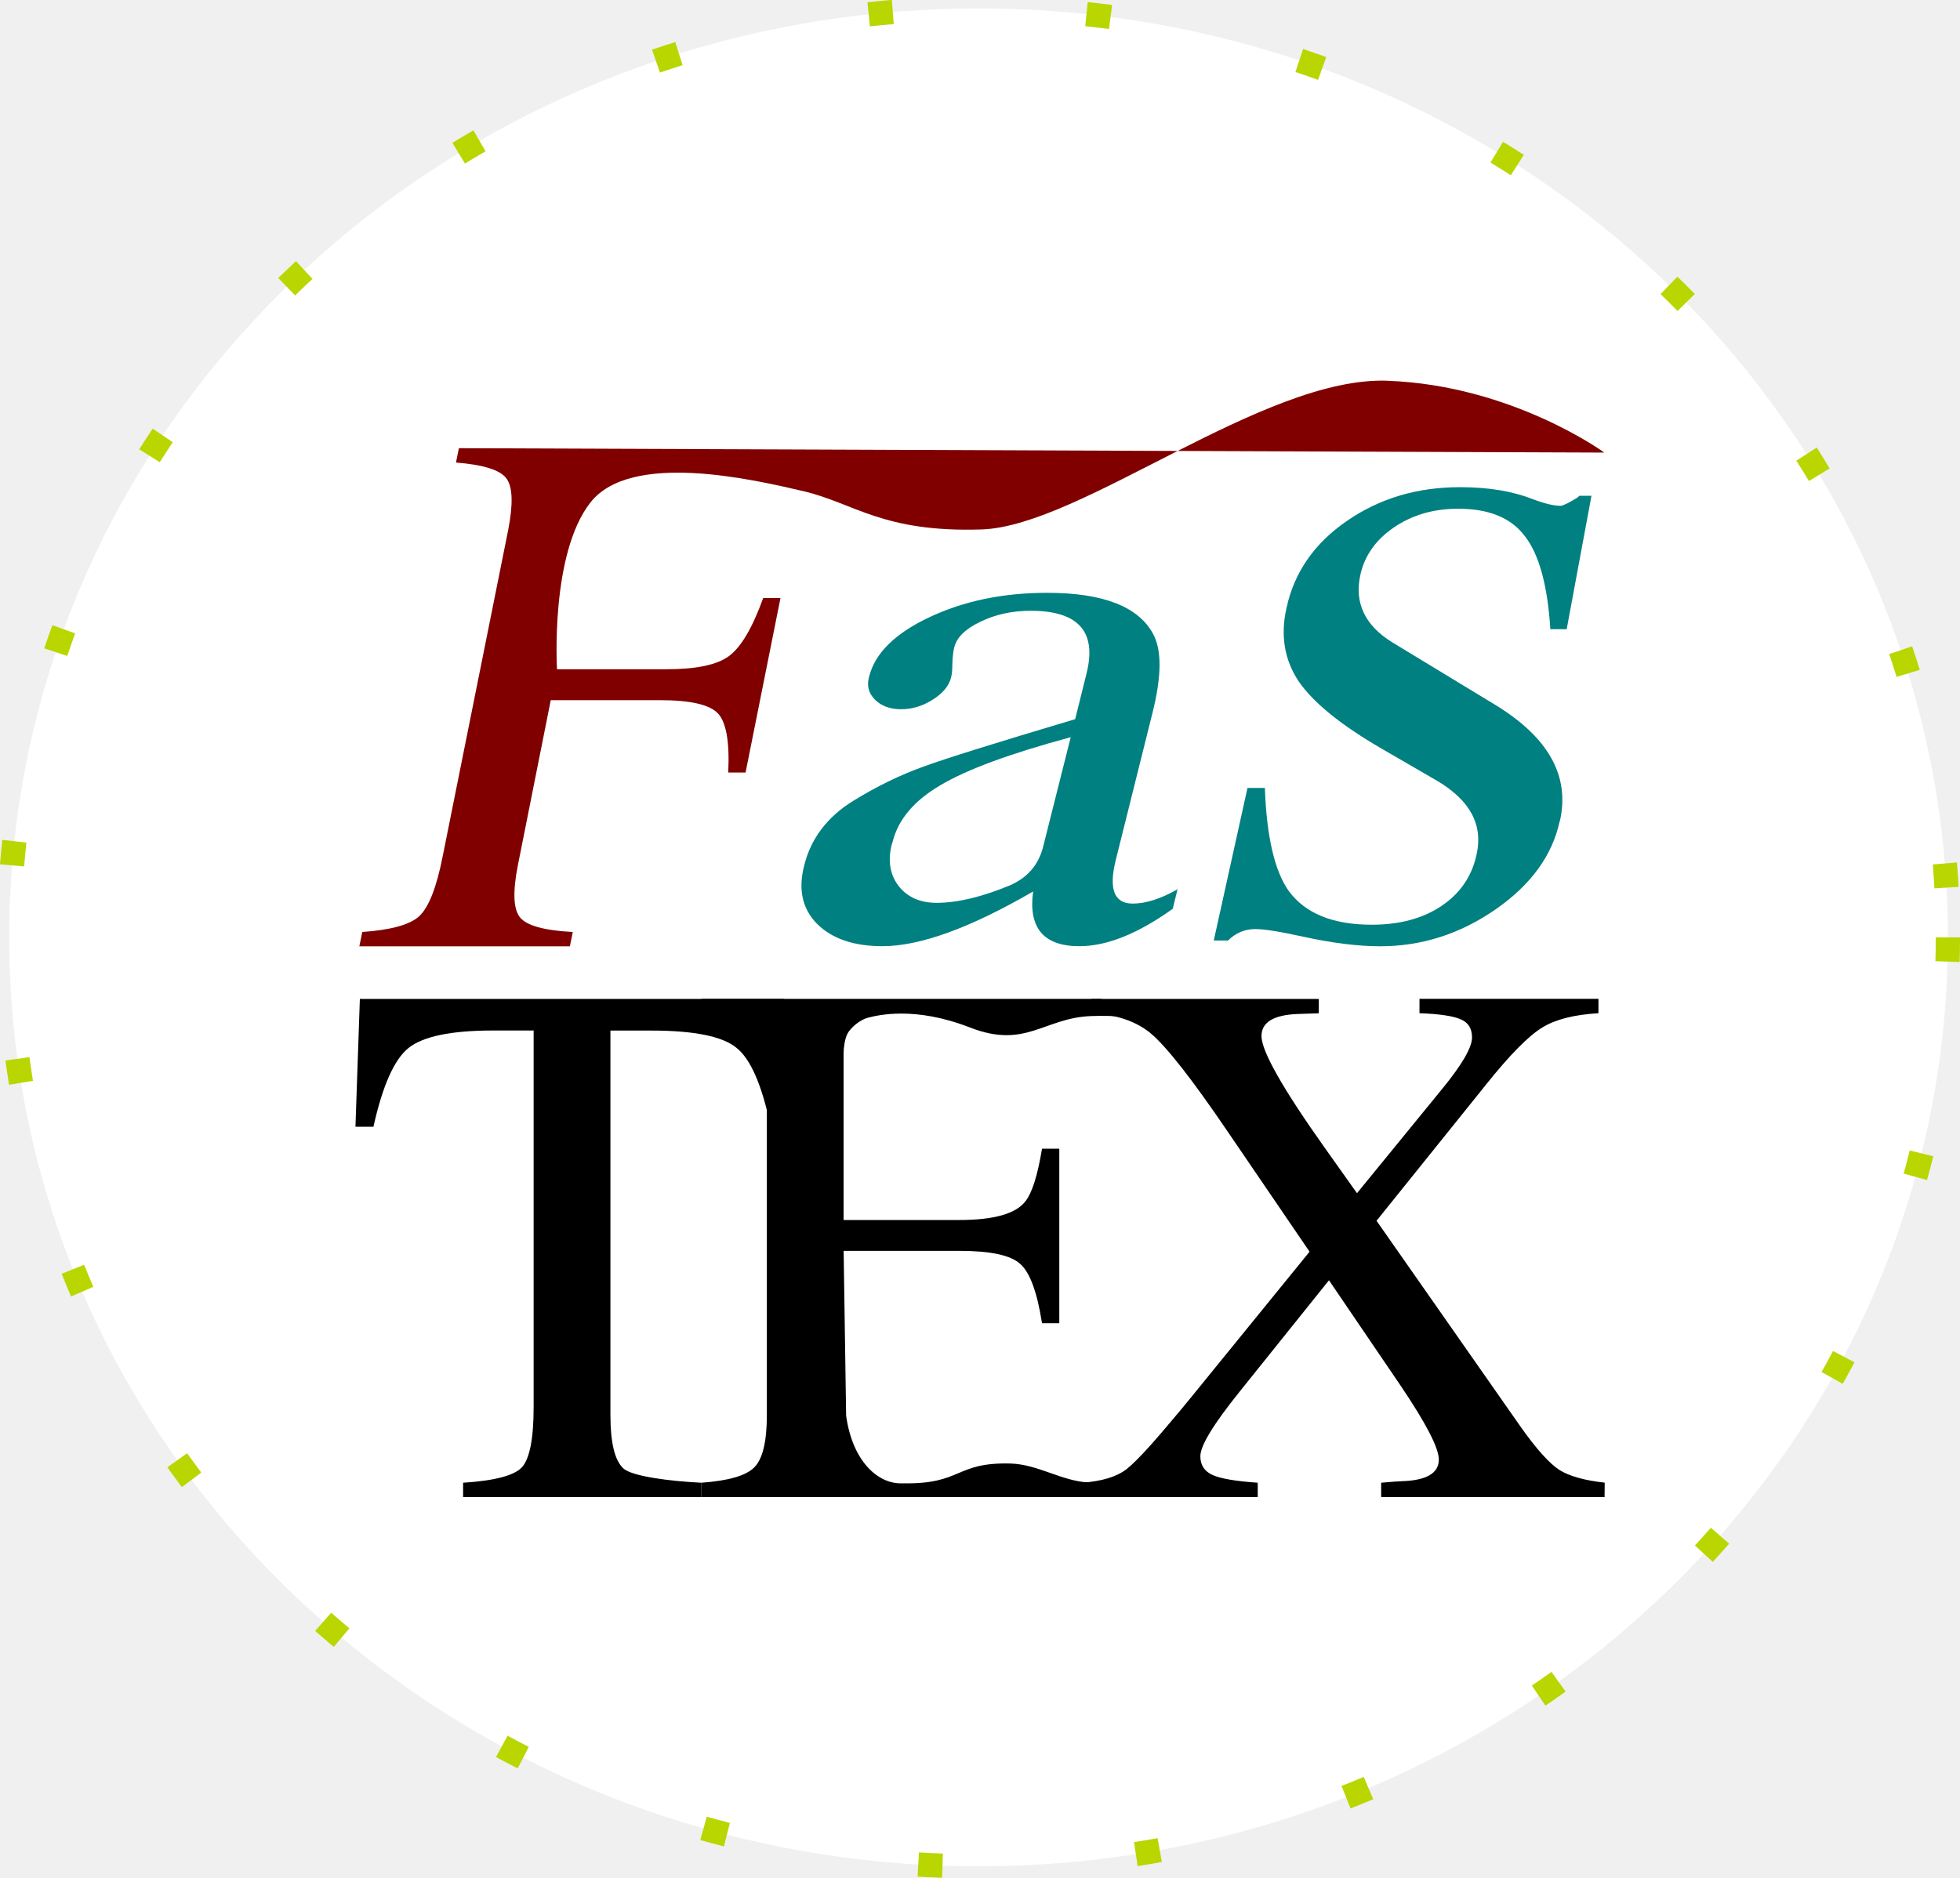
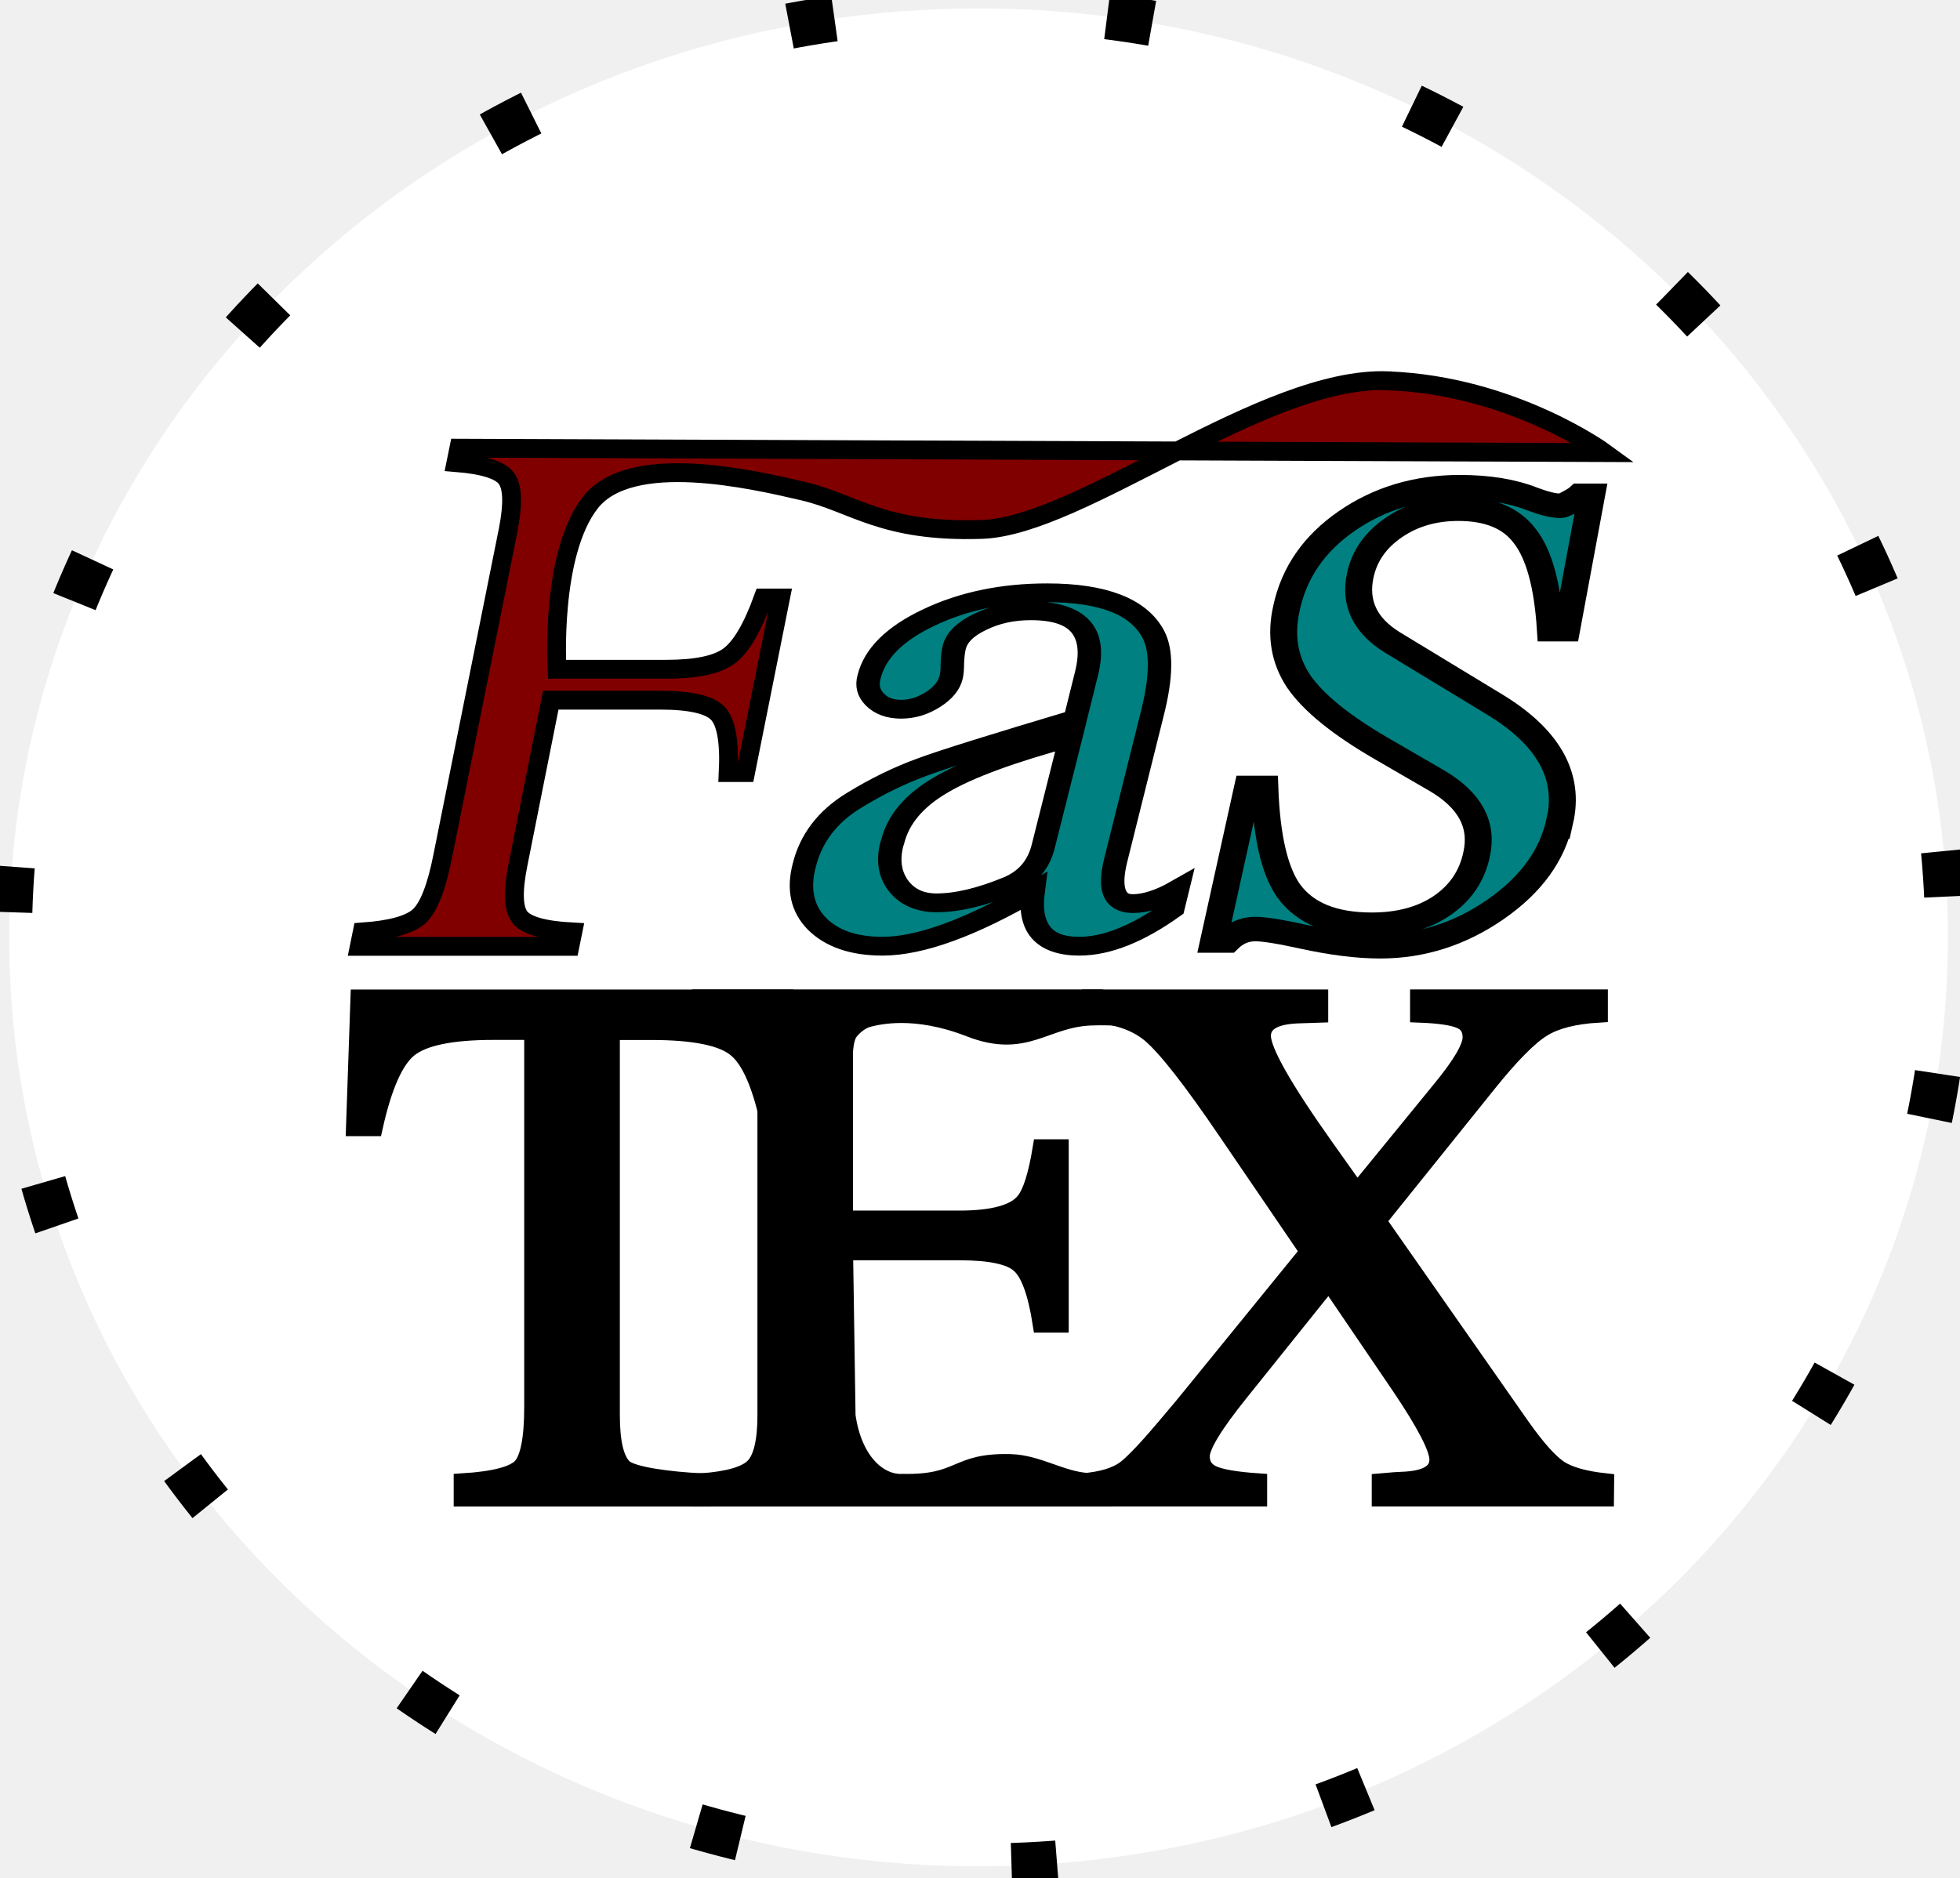
- <svg xmlns="http://www.w3.org/2000/svg" width="27.566mm" height="26.414mm" viewBox="0 0 27.566 26.414" version="1.1" id="svg8">
+ <svg xmlns="http://www.w3.org/2000/svg" id="svg8" version="1.1" viewBox="0 0 27.566 26.414" height="26.414mm" width="27.566mm">
  <defs id="defs2">
    </defs>
-   <g transform="translate(-28.35245,-129.2974)" id="layer1">
+   <g id="layer1" transform="translate(-28.35245,-129.2974)">
    <g id="g2020">
-       <g id="g863">
-         <g id="g861">
-           <ellipse ry="13.068" rx="13.633" cy="142.484" cx="42.115" id="path1025" style="fill:#ffffff;fill-opacity:1;stroke:#b9d600;stroke-width:0.341;stroke-miterlimit:4;stroke-dasharray:0.341, 2.728;stroke-dashoffset:0;stroke-opacity:1" />
-           <g transform="translate(0.2025051,0.7479522)" id="g2044">
-             <g aria-label="F" id="text835" style="font-size:10.583px;line-height:1.25;font-family:Nakula;-inkscape-font-specification:'Nakula, Normal';fill:#800000;stroke-width:0.265" transform="translate(0.7289107,4.233333)">
-               <path d="m 46.94,129.672 c -1.75,-0.066 -4.313,2.045 -5.711,2.092 -1.398,0.046 -1.795,-0.372 -2.512,-0.539 -0.717,-0.167 -2.423,-0.564 -2.992,0.16 -0.569,0.724 -0.47,2.346 -0.47,2.346 h 1.535 c 0.424,0 0.718,-0.062 0.884,-0.186 0.169,-0.124 0.329,-0.396 0.481,-0.816 h 0.243 l -0.491,2.455 H 37.663 c 0.021,-0.431 -0.028,-0.708 -0.145,-0.832 -0.117,-0.124 -0.389,-0.186 -0.816,-0.186 h -1.535 l -0.46,2.31 c -0.076,0.379 -0.067,0.627 0.026,0.744 0.093,0.117 0.341,0.186 0.744,0.207 l -0.041,0.202 h -2.961 l 0.041,-0.202 c 0.403,-0.028 0.67,-0.102 0.801,-0.222 0.134,-0.124 0.245,-0.407 0.331,-0.847 l 0.92,-4.584 c 0.072,-0.369 0.064,-0.612 -0.026,-0.729 -0.086,-0.117 -0.322,-0.191 -0.708,-0.222 l 0.041,-0.202 16.11,0.062 c 0,0 -1.294,-0.945 -3.044,-1.01 z" style="font-style:italic;fill:#800000;stroke-width:0.265" id="path859" />
-             </g>
-             <g style="font-size:11.813px;line-height:1.25;font-family:Nakula;-inkscape-font-specification:'Nakula, Normal';fill:#008080;stroke-width:0.295" id="text839" transform="scale(1.116218,0.8958825)" aria-label="a">
-               <path id="path2022" style="font-style:italic;fill:#008080;stroke-width:0.295" d="m 39.996,157.759 q -0.658,0.588 -1.177,0.588 -0.675,0 -0.583,-0.859 -1.188,0.859 -1.898,0.859 -0.542,0 -0.825,-0.352 -0.277,-0.352 -0.162,-0.911 0.127,-0.646 0.629,-1.027 0.438,-0.335 0.877,-0.531 0.404,-0.185 1.909,-0.744 l 0.144,-0.721 q 0.196,-0.981 -0.704,-0.981 -0.352,0 -0.635,0.173 -0.283,0.167 -0.329,0.404 -0.017,0.081 -0.023,0.242 0,0.156 -0.017,0.231 -0.04,0.196 -0.231,0.346 -0.19,0.15 -0.398,0.15 -0.208,0 -0.329,-0.15 -0.121,-0.15 -0.075,-0.358 0.11,-0.554 0.756,-0.934 0.652,-0.386 1.488,-0.386 1.061,0 1.338,0.652 0.162,0.381 -0.012,1.24 l -0.461,2.302 q -0.138,0.686 0.213,0.686 0.248,0 0.565,-0.225 z m -1.632,-0.981 0.346,-1.713 q -1.148,0.386 -1.644,0.756 -0.496,0.363 -0.6,0.888 l -0.012,0.046 q -0.075,0.381 0.087,0.646 0.167,0.265 0.479,0.265 0.392,0 0.917,-0.271 0.34,-0.179 0.427,-0.617 z" />
-             </g>
-             <g aria-label="T" id="text843" style="font-size:10.583px;line-height:1.25;font-family:Nakula;-inkscape-font-specification:'Nakula, Normal';stroke-width:0.265" transform="translate(0.5291667,3.704167)">
-               <path d="m 38.713,140.697 h -0.253 c -0.121,-0.582 -0.281,-0.953 -0.481,-1.111 -0.196,-0.162 -0.596,-0.243 -1.199,-0.243 H 36.206 v 5.41 c 0,0.386 0.06,0.636 0.181,0.749 0.124,0.114 0.665,0.181 1.099,0.202 v 0.202 h -3.352 v -0.202 c 0.441,-0.028 0.717,-0.1 0.827,-0.217 0.11,-0.121 0.165,-0.405 0.165,-0.853 v -5.292 h -0.568 c -0.593,0 -0.99,0.083 -1.194,0.248 -0.2,0.162 -0.363,0.531 -0.491,1.106 h -0.253 l 0.062,-1.798 h 5.969 z" style="stroke-width:0.265" id="path853" />
-             </g>
-             <g aria-label="E" id="text847" style="font-size:10.583px;line-height:1.25;font-family:Nakula;-inkscape-font-specification:'Nakula, Normal';stroke-width:0.265" transform="translate(0.5291667,3.704167)">
-               <path d="m 44.174,144.753 c 0.35,-0.427 -0.978,1.153 -0.978,1.153 h -5.71 v -0.202 c 0.382,-0.028 0.63,-0.1 0.744,-0.217 0.117,-0.117 0.176,-0.362 0.176,-0.734 v -4.703 c 0,-0.369 -0.057,-0.612 -0.171,-0.729 -0.11,-0.117 -0.36,-0.191 -0.749,-0.222 v -0.202 h 5.617 l 1.219,0.351 0.155,0.478 c -0.09,-0.475 -0.847,-0.612 -1.512,-0.587 -0.664,0.026 -0.917,0.467 -1.702,0.161 -0.785,-0.306 -1.303,-0.17 -1.427,-0.14 -0.124,0.029 -0.252,0.146 -0.294,0.223 -0.042,0.077 -0.057,0.212 -0.057,0.279 v 2.346 h 1.628 c 0.486,0 0.796,-0.088 0.93,-0.264 0.093,-0.117 0.171,-0.363 0.233,-0.739 h 0.243 v 2.455 h -0.243 c -0.069,-0.441 -0.172,-0.72 -0.31,-0.837 -0.134,-0.121 -0.419,-0.181 -0.853,-0.181 H 39.486 l 0.035,2.319 c 0.09,0.648 0.454,0.967 0.792,0.951 0.848,0.017 0.733,-0.3 1.523,-0.278 0.379,0.011 0.714,0.244 1.083,0.265 0.369,0.021 0.774,-0.199 1.256,-0.948 z" style="stroke-width:0.265" id="path856" />
-             </g>
-             <g style="font-size:10.583px;line-height:1.25;font-family:Nakula;-inkscape-font-specification:'Nakula, Normal';stroke-width:0.265" id="text851" aria-label="X">
-               <path id="path2025" style="stroke-width:0.265" d="m 50.717,149.61 h -3.142 v -0.202 q 0.238,-0.021 0.284,-0.021 0.527,-0.015 0.527,-0.305 0,-0.243 -0.537,-1.039 l -1.008,-1.483 -1.256,1.566 q -0.553,0.687 -0.553,0.909 0,0.186 0.171,0.264 0.171,0.077 0.636,0.109 v 0.202 h -2.47 v -0.202 q 0.419,-0.031 0.625,-0.191 0.233,-0.181 0.91,-1.013 l 1.664,-2.046 -1.152,-1.69 q -0.744,-1.096 -1.08,-1.38 -0.31,-0.258 -0.837,-0.284 v -0.202 h 3.199 v 0.202 l -0.3,0.01 q -0.506,0.021 -0.506,0.31 0,0.32 0.899,1.586 l 0.444,0.625 1.194,-1.462 q 0.424,-0.517 0.424,-0.729 0,-0.186 -0.155,-0.253 -0.155,-0.072 -0.584,-0.088 v -0.202 h 2.517 v 0.202 q -0.517,0.031 -0.791,0.202 -0.289,0.176 -0.785,0.796 l -1.545,1.922 2.031,2.904 q 0.326,0.46 0.537,0.599 0.212,0.134 0.641,0.181 z" />
-             </g>
-             <g style="font-size:14.457px;line-height:1.25;font-family:Nakula;-inkscape-font-specification:'Nakula, Normal';fill:#008080;stroke-width:0.361" id="text839-3" transform="scale(1.04918,0.9531256)" aria-label="s">
-               <path id="path2028" style="font-style:italic;fill:#008080;stroke-width:0.361" d="m 47.739,146.988 q -0.148,0.762 -0.861,1.306 -0.713,0.544 -1.546,0.544 -0.445,0 -1.031,-0.141 -0.466,-0.113 -0.642,-0.113 -0.212,0 -0.367,0.169 h -0.191 l 0.452,-2.252 h 0.233 q 0.035,1.073 0.318,1.518 0.332,0.501 1.115,0.501 0.558,0 0.932,-0.275 0.381,-0.282 0.473,-0.762 0.134,-0.656 -0.529,-1.087 l -0.741,-0.473 q -0.819,-0.522 -1.115,-0.995 -0.289,-0.48 -0.162,-1.087 0.155,-0.784 0.805,-1.278 0.656,-0.501 1.518,-0.501 0.572,0 0.974,0.176 0.24,0.099 0.374,0.099 0.049,0 0.226,-0.12 l 0.028,-0.028 h 0.162 l -0.332,1.969 h -0.219 q -0.056,-0.967 -0.339,-1.369 -0.275,-0.409 -0.896,-0.409 -0.494,0 -0.861,0.275 -0.367,0.275 -0.452,0.706 -0.12,0.614 0.424,0.988 l 1.384,0.925 q 1.073,0.72 0.868,1.715 z" />
-             </g>
-           </g>
+       <ellipse style="fill:#ffffff;fill-opacity:1;stroke:#000000;stroke-width:0.641;stroke-miterlimit:4;stroke-dasharray:0.641, 3.846;stroke-dashoffset:2.564;stroke-opacity:1" id="path1025" cx="42.115" cy="142.484" rx="13.633" ry="13.068" />
+       <g id="g2044" transform="translate(0.2025051,0.7479522)" style="stroke:#000000;stroke-opacity:1">
+         <g transform="translate(0.7289107,4.233333)" style="font-size:10.583px;line-height:1.25;font-family:Nakula;-inkscape-font-specification:'Nakula, Normal';fill:#800000;stroke:#000000;stroke-width:0.265;stroke-opacity:1" id="text835" aria-label="F">
+           <path id="path859" style="font-style:italic;fill:#800000;stroke:#000000;stroke-width:0.265;stroke-opacity:1" d="m 46.94,129.672 c -1.75,-0.066 -4.313,2.045 -5.711,2.092 -1.398,0.046 -1.795,-0.372 -2.512,-0.539 -0.717,-0.167 -2.423,-0.564 -2.992,0.16 -0.569,0.724 -0.47,2.346 -0.47,2.346 h 1.535 c 0.424,0 0.718,-0.062 0.884,-0.186 0.169,-0.124 0.329,-0.396 0.481,-0.816 h 0.243 l -0.491,2.455 H 37.663 c 0.021,-0.431 -0.028,-0.708 -0.145,-0.832 -0.117,-0.124 -0.389,-0.186 -0.816,-0.186 h -1.535 l -0.46,2.31 c -0.076,0.379 -0.067,0.627 0.026,0.744 0.093,0.117 0.341,0.186 0.744,0.207 l -0.041,0.202 h -2.961 l 0.041,-0.202 c 0.403,-0.028 0.67,-0.102 0.801,-0.222 0.134,-0.124 0.245,-0.407 0.331,-0.847 l 0.92,-4.584 c 0.072,-0.369 0.064,-0.612 -0.026,-0.729 -0.086,-0.117 -0.322,-0.191 -0.708,-0.222 l 0.041,-0.202 16.11,0.062 c 0,0 -1.294,-0.945 -3.044,-1.01 z" />
+         </g>
+         <g aria-label="a" transform="scale(1.116218,0.8958825)" id="text839" style="font-size:11.813px;line-height:1.25;font-family:Nakula;-inkscape-font-specification:'Nakula, Normal';fill:#008080;stroke:#000000;stroke-width:0.295;stroke-opacity:1">
+           <path d="m 39.996,157.759 q -0.658,0.588 -1.177,0.588 -0.675,0 -0.583,-0.859 -1.188,0.859 -1.898,0.859 -0.542,0 -0.825,-0.352 -0.277,-0.352 -0.162,-0.911 0.127,-0.646 0.629,-1.027 0.438,-0.335 0.877,-0.531 0.404,-0.185 1.909,-0.744 l 0.144,-0.721 q 0.196,-0.981 -0.704,-0.981 -0.352,0 -0.635,0.173 -0.283,0.167 -0.329,0.404 -0.017,0.081 -0.023,0.242 0,0.156 -0.017,0.231 -0.04,0.196 -0.231,0.346 -0.19,0.15 -0.398,0.15 -0.208,0 -0.329,-0.15 -0.121,-0.15 -0.075,-0.358 0.11,-0.554 0.756,-0.934 0.652,-0.386 1.488,-0.386 1.061,0 1.338,0.652 0.162,0.381 -0.012,1.24 l -0.461,2.302 q -0.138,0.686 0.213,0.686 0.248,0 0.565,-0.225 z m -1.632,-0.981 0.346,-1.713 q -1.148,0.386 -1.644,0.756 -0.496,0.363 -0.6,0.888 l -0.012,0.046 q -0.075,0.381 0.087,0.646 0.167,0.265 0.479,0.265 0.392,0 0.917,-0.271 0.34,-0.179 0.427,-0.617 z" style="font-style:italic;fill:#008080;stroke:#000000;stroke-width:0.295;stroke-opacity:1" id="path2022" />
+         </g>
+         <g transform="translate(0.5291667,3.704167)" style="font-size:10.583px;line-height:1.25;font-family:Nakula;-inkscape-font-specification:'Nakula, Normal';stroke:#000000;stroke-width:0.265;stroke-opacity:1" id="text843" aria-label="T">
+           <path id="path853" style="stroke:#000000;stroke-width:0.265;stroke-opacity:1" d="m 38.713,140.697 h -0.253 c -0.121,-0.582 -0.281,-0.953 -0.481,-1.111 -0.196,-0.162 -0.596,-0.243 -1.199,-0.243 H 36.206 v 5.41 c 0,0.386 0.06,0.636 0.181,0.749 0.124,0.114 0.665,0.181 1.099,0.202 v 0.202 h -3.352 v -0.202 c 0.441,-0.028 0.717,-0.1 0.827,-0.217 0.11,-0.121 0.165,-0.405 0.165,-0.853 v -5.292 h -0.568 c -0.593,0 -0.99,0.083 -1.194,0.248 -0.2,0.162 -0.363,0.531 -0.491,1.106 h -0.253 l 0.062,-1.798 h 5.969 z" />
+         </g>
+         <g transform="translate(0.5291667,3.704167)" style="font-size:10.583px;line-height:1.25;font-family:Nakula;-inkscape-font-specification:'Nakula, Normal';stroke:#000000;stroke-width:0.265;stroke-opacity:1" id="text847" aria-label="E">
+           <path id="path856" style="stroke:#000000;stroke-width:0.265;stroke-opacity:1" d="m 44.174,144.753 c 0.35,-0.427 -0.978,1.153 -0.978,1.153 h -5.71 v -0.202 c 0.382,-0.028 0.63,-0.1 0.744,-0.217 0.117,-0.117 0.176,-0.362 0.176,-0.734 v -4.703 c 0,-0.369 -0.057,-0.612 -0.171,-0.729 -0.11,-0.117 -0.36,-0.191 -0.749,-0.222 v -0.202 h 5.617 l 1.219,0.351 0.155,0.478 c -0.09,-0.475 -0.847,-0.612 -1.512,-0.587 -0.664,0.026 -0.917,0.467 -1.702,0.161 -0.785,-0.306 -1.303,-0.17 -1.427,-0.14 -0.124,0.029 -0.252,0.146 -0.294,0.223 -0.042,0.077 -0.057,0.212 -0.057,0.279 v 2.346 h 1.628 c 0.486,0 0.796,-0.088 0.93,-0.264 0.093,-0.117 0.171,-0.363 0.233,-0.739 h 0.243 v 2.455 h -0.243 c -0.069,-0.441 -0.172,-0.72 -0.31,-0.837 -0.134,-0.121 -0.419,-0.181 -0.853,-0.181 H 39.486 l 0.035,2.319 c 0.09,0.648 0.454,0.967 0.792,0.951 0.848,0.017 0.733,-0.3 1.523,-0.278 0.379,0.011 0.714,0.244 1.083,0.265 0.369,0.021 0.774,-0.199 1.256,-0.948 z" />
+         </g>
+         <g aria-label="X" id="text851" style="font-size:10.583px;line-height:1.25;font-family:Nakula;-inkscape-font-specification:'Nakula, Normal';stroke:#000000;stroke-width:0.265;stroke-opacity:1">
+           <path d="m 50.717,149.61 h -3.142 v -0.202 q 0.238,-0.021 0.284,-0.021 0.527,-0.015 0.527,-0.305 0,-0.243 -0.537,-1.039 l -1.008,-1.483 -1.256,1.566 q -0.553,0.687 -0.553,0.909 0,0.186 0.171,0.264 0.171,0.077 0.636,0.109 v 0.202 h -2.47 v -0.202 q 0.419,-0.031 0.625,-0.191 0.233,-0.181 0.91,-1.013 l 1.664,-2.046 -1.152,-1.69 q -0.744,-1.096 -1.08,-1.38 -0.31,-0.258 -0.837,-0.284 v -0.202 h 3.199 v 0.202 l -0.3,0.01 q -0.506,0.021 -0.506,0.31 0,0.32 0.899,1.586 l 0.444,0.625 1.194,-1.462 q 0.424,-0.517 0.424,-0.729 0,-0.186 -0.155,-0.253 -0.155,-0.072 -0.584,-0.088 v -0.202 h 2.517 v 0.202 q -0.517,0.031 -0.791,0.202 -0.289,0.176 -0.785,0.796 l -1.545,1.922 2.031,2.904 q 0.326,0.46 0.537,0.599 0.212,0.134 0.641,0.181 z" style="stroke:#000000;stroke-width:0.265;stroke-opacity:1" id="path2025" />
+         </g>
+         <g aria-label="s" transform="scale(1.04918,0.9531256)" id="text839-3" style="font-size:14.457px;line-height:1.25;font-family:Nakula;-inkscape-font-specification:'Nakula, Normal';fill:#008080;stroke:#000000;stroke-width:0.361;stroke-opacity:1">
+           <path d="m 47.739,146.988 q -0.148,0.762 -0.861,1.306 -0.713,0.544 -1.546,0.544 -0.445,0 -1.031,-0.141 -0.466,-0.113 -0.642,-0.113 -0.212,0 -0.367,0.169 h -0.191 l 0.452,-2.252 h 0.233 q 0.035,1.073 0.318,1.518 0.332,0.501 1.115,0.501 0.558,0 0.932,-0.275 0.381,-0.282 0.473,-0.762 0.134,-0.656 -0.529,-1.087 l -0.741,-0.473 q -0.819,-0.522 -1.115,-0.995 -0.289,-0.48 -0.162,-1.087 0.155,-0.784 0.805,-1.278 0.656,-0.501 1.518,-0.501 0.572,0 0.974,0.176 0.24,0.099 0.374,0.099 0.049,0 0.226,-0.12 l 0.028,-0.028 h 0.162 l -0.332,1.969 h -0.219 q -0.056,-0.967 -0.339,-1.369 -0.275,-0.409 -0.896,-0.409 -0.494,0 -0.861,0.275 -0.367,0.275 -0.452,0.706 -0.12,0.614 0.424,0.988 l 1.384,0.925 q 1.073,0.72 0.868,1.715 z" style="font-style:italic;fill:#008080;stroke:#000000;stroke-width:0.361;stroke-opacity:1" id="path2028" />
        </g>
      </g>
    </g>
  </g>
</svg>
